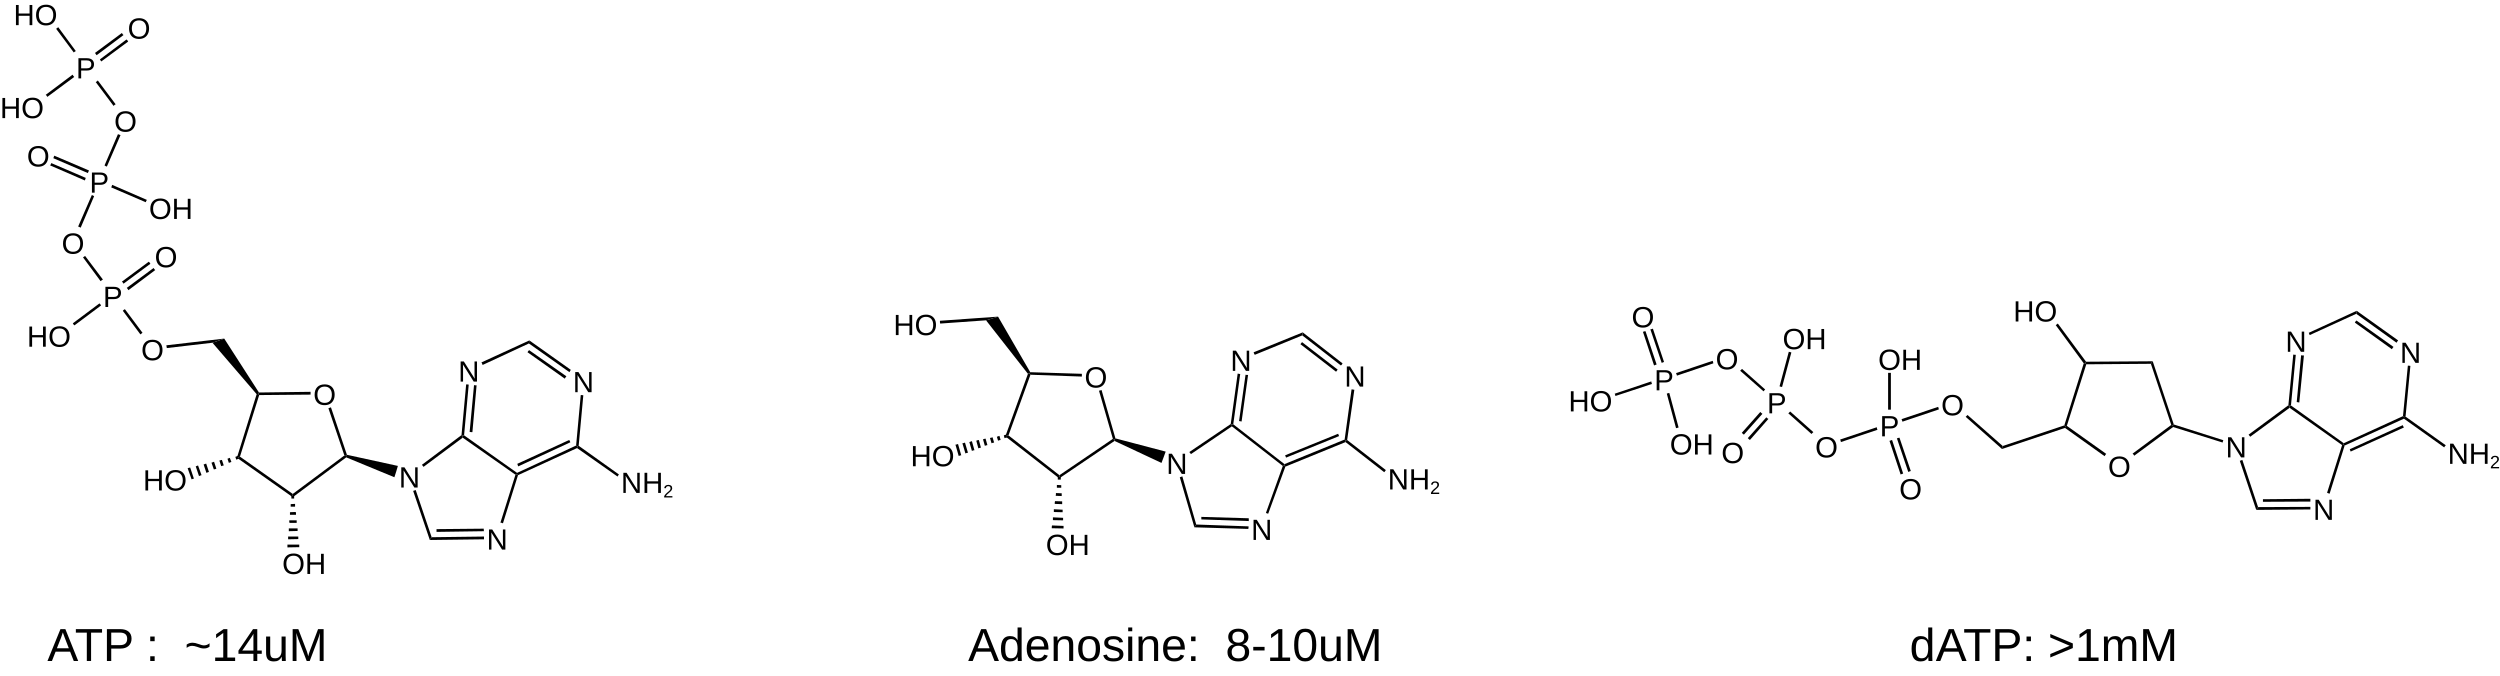
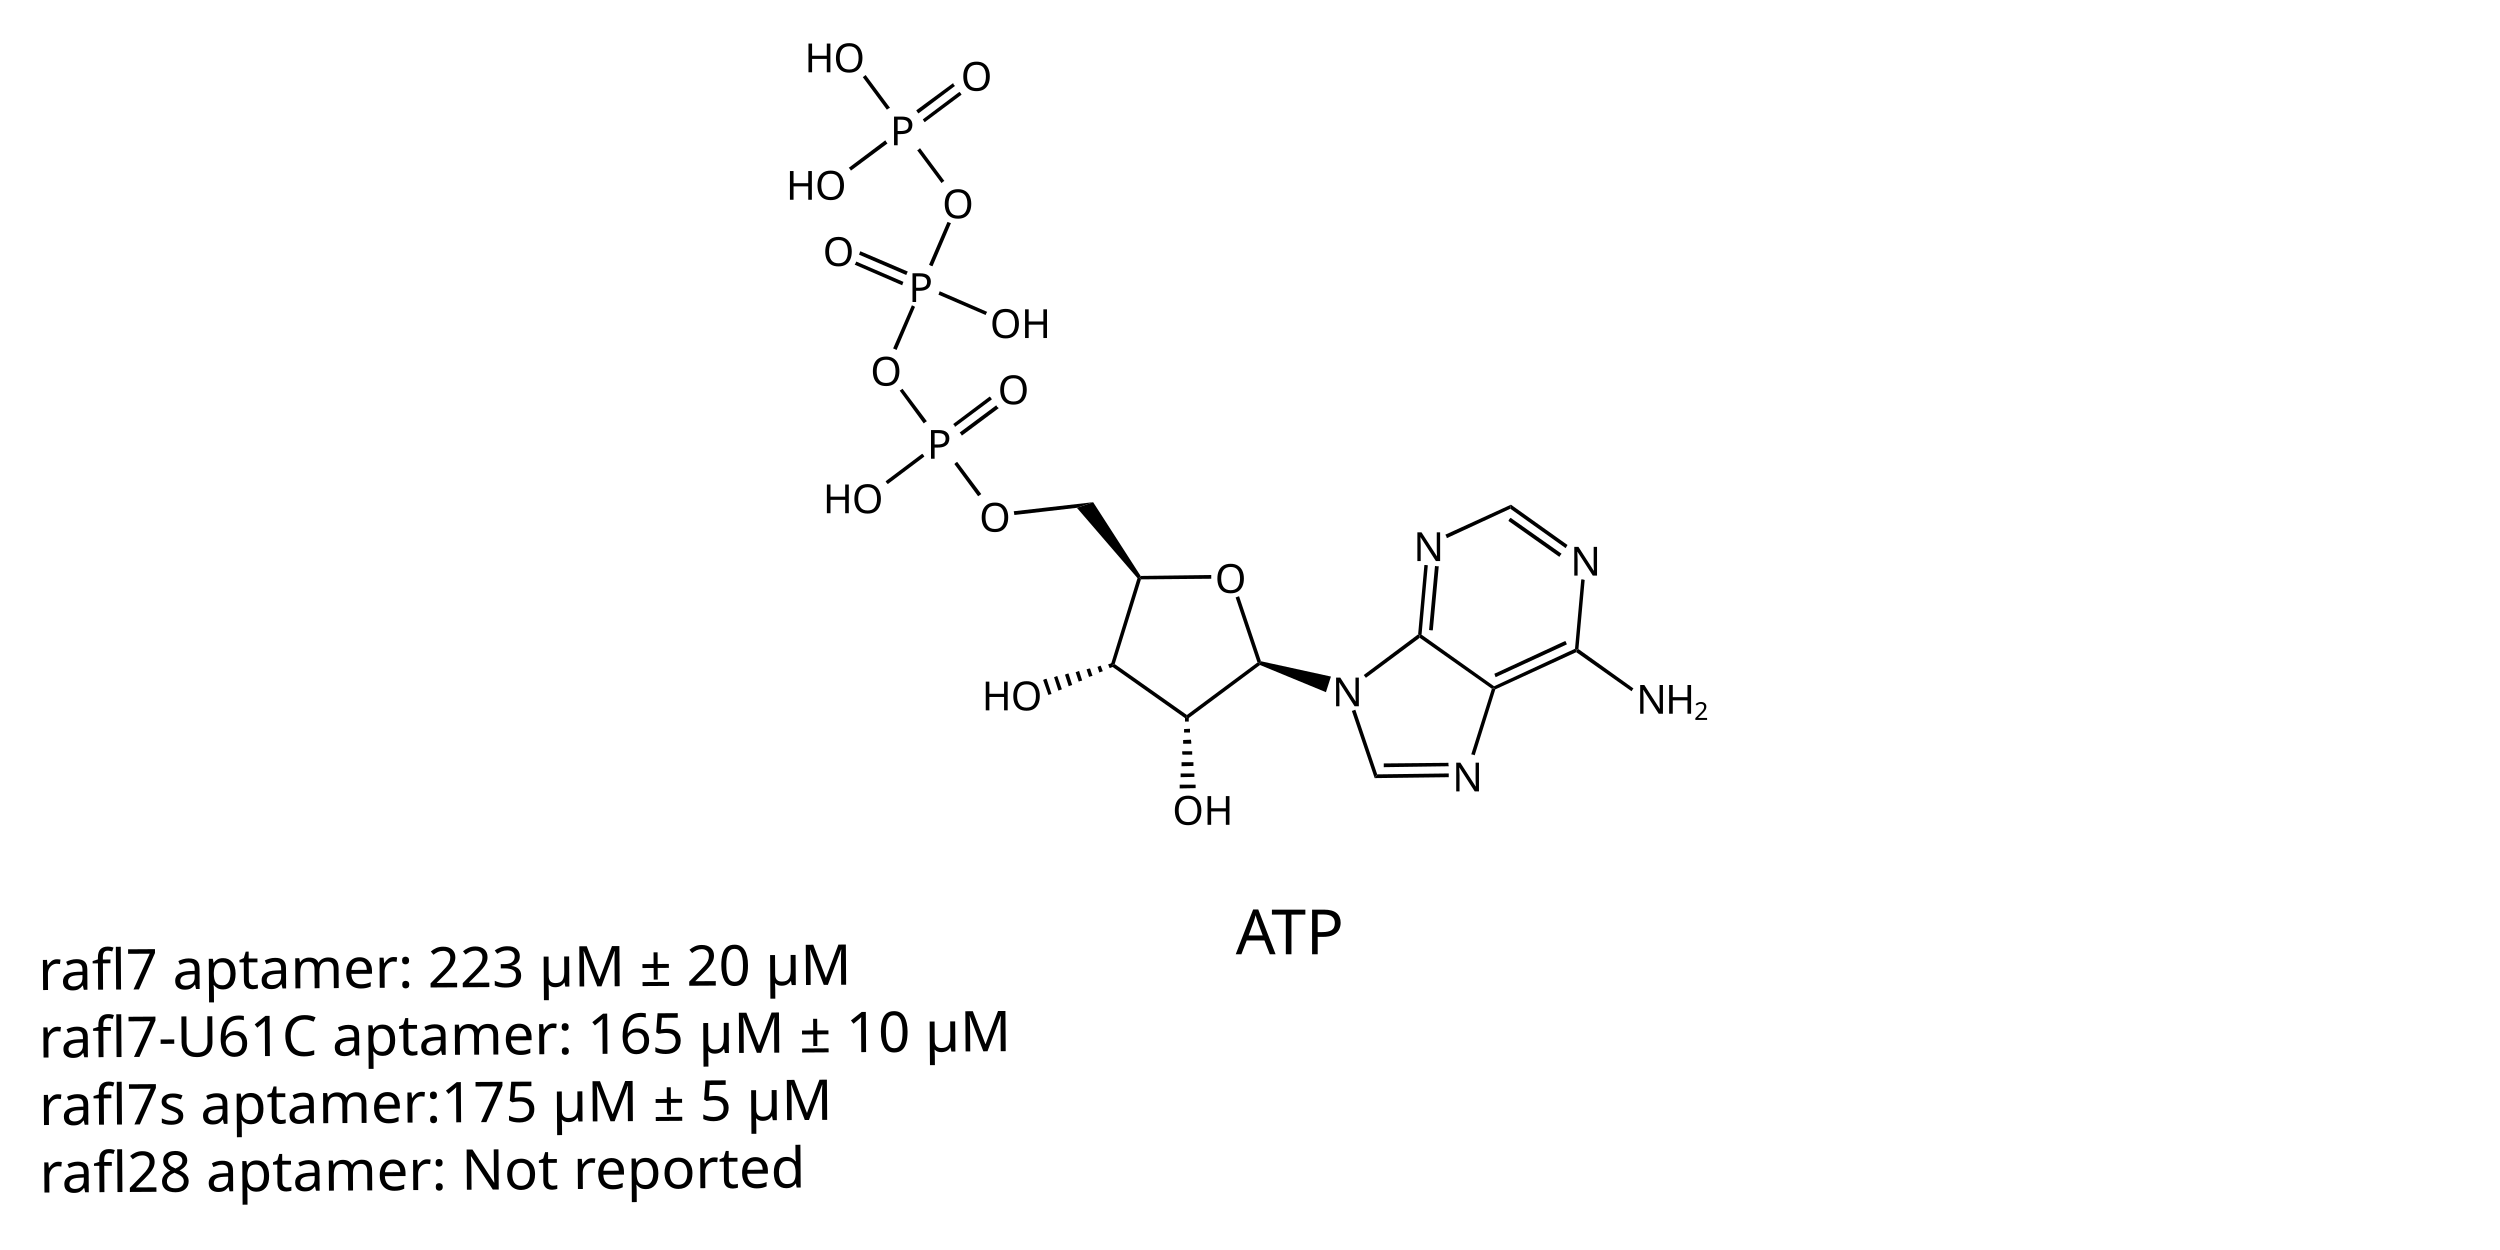
- <svg xmlns="http://www.w3.org/2000/svg" id="图层_1" data-name="图层 1" viewBox="0 0 759.41 205.34">
-   <defs>
-     <style>
-       .cls-1, .cls-2, .cls-3, .cls-4, .cls-5 {
-         isolation: isolate;
-         font-family: ArialMT, Arial;
-       }
- 
-       .cls-1, .cls-3, .cls-4 {
-         font-size: 8.9px;
-       }
- 
-       .cls-2 {
-         font-size: 5.48px;
-       }
- 
-       .cls-3 {
-         letter-spacing: -0.02em;
-       }
- 
-       .cls-4 {
-         letter-spacing: -0.02em;
-       }
- 
-       .cls-5 {
-         font-size: 14.06px;
-       }
- 
-       .cls-6 {
-         letter-spacing: -0.07em;
-       }
- 
-       .cls-7 {
-         letter-spacing: -0.02em;
-       }
- 
-       .cls-8 {
-         letter-spacing: -0.06em;
-       }
-     </style>
-   </defs>
-   <polygon points="395.72 100.96 407.82 110.39 407.61 110.74 407.32 111.02 395.58 101.88 395.65 101.45 395.72 100.96" />
-   <polygon points="395.51 103.92 406.34 112.28 406.06 112.64 405.85 112.92 395.02 104.55 395.3 104.2 395.51 103.92" />
-   <text class="cls-1" transform="translate(408.38 117.44)">N</text>
-   <polygon points="411.4 118.4 409.22 133.66 408.8 133.8 408.45 133.52 410.56 118.26 410.98 118.33 411.4 118.4" />
-   <polygon points="408.73 134.29 390.45 141.75 390.1 141.4 390.17 140.98 408.45 133.52 408.8 133.8 408.73 134.29" />
-   <polygon points="406.76 132.47 390.66 139.01 390.52 138.66 390.38 138.3 406.48 131.76 406.62 132.12 406.76 132.47" />
-   <polygon points="389.67 141.54 374.2 129.51 374.2 129.02 374.62 128.88 390.17 140.98 390.1 141.4 389.67 141.54" />
-   <polygon points="373.85 128.81 375.96 113.48 376.31 113.55 376.73 113.62 374.62 128.88 374.2 129.02 373.85 128.81" />
-   <polygon points="376.38 127.9 378.35 113.83 378.77 113.9 379.12 113.9 377.15 128.04 376.8 127.97 376.38 127.9" />
-   <text class="cls-1" transform="translate(373.75 112.65)">N</text>
-   <polygon points="380.81 107.01 395.72 100.96 395.65 101.45 395.58 101.88 381.16 107.78 380.95 107.43 380.81 107.01" />
-   <polygon points="374.2 129.51 361.75 137.95 361.54 137.6 361.26 137.32 373.85 128.81 374.2 129.02 374.2 129.51" />
-   <text class="cls-1" transform="translate(354.28 143.96)">N</text>
-   <polygon points="359.15 144.7 363.37 159.33 363.09 159.75 362.81 160.18 358.38 144.99 358.8 144.84 359.15 144.7" />
-   <polygon points="364.92 157.01 379.33 157.43 379.33 157.85 379.33 158.28 364.92 157.78 364.92 157.36 364.92 157.01" />
-   <polygon points="363.37 159.33 379.26 159.89 379.26 160.25 379.19 160.67 362.81 160.18 363.09 159.75 363.37 159.33" />
-   <text class="cls-1" transform="translate(380.05 164.02)">N</text>
-   <polygon points="384.54 155.81 389.67 141.54 390.1 141.4 390.45 141.75 385.24 156.03 384.89 155.96 384.54 155.81" />
-   <polygon points="338.83 133.17 354.09 137.18 353.45 138.94 352.82 140.62 338.55 133.94 338.48 133.52 338.83 133.17" />
-   <polygon points="338.55 133.94 322.02 145.13 321.81 144.84 321.81 144.35 338.05 133.31 338.48 133.52 338.55 133.94" />
-   <polygon points="321.53 145.13 305.63 132.75 305.85 132.4 306.34 132.26 321.81 144.35 321.81 144.84 321.53 145.13" />
-   <polygon points="305.49 132.26 312.25 113.55 312.74 113.41 313.02 113.83 306.34 132.26 305.85 132.4 305.49 132.26" />
-   <polygon points="312.95 113.06 328.63 113.55 328.63 113.97 328.63 114.39 313.02 113.83 312.74 113.41 312.95 113.06" />
-   <text class="cls-1" transform="translate(329.44 117.71)">O</text>
-   <polygon points="334.61 118.47 338.83 133.17 338.48 133.52 338.05 133.31 333.83 118.68 334.19 118.61 334.61 118.47" />
-   <polygon points="312.25 113.55 299.52 97.3 301.42 96.74 303.17 96.18 312.95 113.06 312.74 113.41 312.25 113.55" />
-   <polygon points="299.52 97.3 285.59 98.29 285.52 97.87 285.52 97.44 303.17 96.18 301.42 96.74 299.52 97.3" />
-   <text class="cls-1" transform="translate(271.39 101.79)">H</text>
-   <text class="cls-1" transform="translate(277.82 101.79)">O</text>
-   <polygon points="305.7 132.04 305.92 132.89 305.56 132.96 305.14 133.1 304.93 132.26 305.28 132.12 305.7 132.04" />
-   <polygon points="303.6 132.4 303.95 133.66 303.52 133.73 303.17 133.87 302.82 132.68 303.17 132.54 303.6 132.4" />
-   <polygon points="301.49 132.82 301.98 134.44 301.56 134.51 301.2 134.65 300.71 133.03 301.13 132.96 301.49 132.82" />
-   <polygon points="299.38 133.24 299.94 135.21 299.59 135.28 299.16 135.42 298.6 133.45 299.02 133.31 299.38 133.24" />
-   <polygon points="297.34 133.66 297.97 135.98 297.62 136.05 297.19 136.19 296.56 133.87 296.91 133.73 297.34 133.66" />
-   <polygon points="295.23 134.01 296 136.76 295.58 136.83 295.23 136.97 294.45 134.29 294.8 134.15 295.23 134.01" />
-   <polygon points="293.12 134.44 294.03 137.53 293.61 137.6 293.26 137.74 292.34 134.65 292.76 134.58 293.12 134.44" />
-   <polygon points="291.01 134.86 291.99 138.3 291.64 138.37 291.22 138.51 290.23 135.07 290.65 135 291.01 134.86" />
-   <text class="cls-1" transform="translate(276.59 141.63)">H</text>
-   <text class="cls-1" transform="translate(283.02 141.63)">O</text>
-   <polygon points="321.32 144.84 322.23 144.91 322.23 145.27 322.23 145.69 321.32 145.69 321.32 145.27 321.32 144.84" />
-   <polygon points="321.04 147.31 322.37 147.38 322.37 147.8 322.37 148.15 321.04 148.15 321.04 147.73 321.04 147.31" />
-   <polygon points="320.75 149.77 322.51 149.84 322.51 150.26 322.51 150.68 320.68 150.61 320.75 150.19 320.75 149.77" />
-   <polygon points="320.47 152.23 322.65 152.3 322.65 152.72 322.65 153.14 320.4 153.07 320.4 152.65 320.47 152.23" />
-   <polygon points="320.12 154.69 322.79 154.83 322.79 155.18 322.79 155.6 320.12 155.53 320.12 155.11 320.12 154.69" />
-   <polygon points="319.84 157.15 322.93 157.29 322.93 157.71 322.93 158.06 319.84 158 319.84 157.57 319.84 157.15" />
-   <polygon points="319.56 159.61 323.07 159.75 323.07 160.18 323.07 160.53 319.49 160.46 319.49 160.03 319.56 159.61" />
-   <text class="cls-1" transform="translate(317.68 168.59)">O</text>
-   <text class="cls-1" transform="translate(324.6 168.59)">H</text>
-   <polygon points="409.22 133.66 420.97 142.8 420.76 143.09 420.48 143.44 408.73 134.29 408.8 133.8 409.22 133.66" />
-   <text class="cls-1" transform="translate(421.54 148.68)">N</text>
-   <text class="cls-1" transform="translate(427.97 148.68)">H</text>
-   <text class="cls-2" transform="translate(434.4 150.05)">2</text>
-   <polygon points="160.8 103.41 173.39 112.34 173.18 112.69 172.97 113.05 160.66 104.33 160.73 103.9 160.8 103.41" />
-   <polygon points="160.73 106.36 172.05 114.31 171.77 114.66 171.56 115.02 160.24 107 160.45 106.65 160.73 106.36" />
-   <text class="cls-1" transform="translate(174 119.14)">N</text>
-   <polygon points="177.19 120.08 175.78 135.41 175.36 135.62 175 135.34 176.41 120.01 176.76 120.01 177.19 120.08" />
-   <polygon points="175.29 136.11 157.35 144.34 157 144.06 157.07 143.64 175 135.34 175.36 135.62 175.29 136.11" />
-   <polygon points="173.25 134.35 157.42 141.67 157.28 141.32 157.14 140.89 172.9 133.65 173.11 134 173.25 134.35" />
-   <polygon points="156.58 144.2 140.55 132.95 140.55 132.38 140.97 132.24 157.07 143.64 157 144.06 156.58 144.2" />
-   <polygon points="140.19 132.17 141.6 116.77 141.95 116.77 142.38 116.84 140.97 132.24 140.55 132.38 140.19 132.17" />
-   <polygon points="142.66 131.19 143.99 116.98 144.41 117.05 144.77 117.05 143.5 131.26 143.08 131.26 142.66 131.19" />
-   <text class="cls-1" transform="translate(139.19 115.92)">N</text>
-   <polygon points="146.24 110.09 160.8 103.41 160.73 103.9 160.66 104.33 146.59 110.87 146.45 110.44 146.24 110.09" />
-   <polygon points="140.55 132.95 128.66 141.81 128.38 141.46 128.17 141.18 140.19 132.17 140.55 132.38 140.55 132.95" />
-   <text class="cls-1" transform="translate(121.16 148.09)">N</text>
-   <polygon points="126.27 148.84 131.12 163.19 130.84 163.61 130.56 164.03 125.5 149.12 125.92 148.98 126.27 148.84" />
-   <polygon points="132.6 160.73 146.95 160.59 146.95 161.01 147.02 161.36 132.6 161.57 132.6 161.15 132.6 160.73" />
-   <polygon points="131.12 163.19 147.02 162.98 147.02 163.4 147.02 163.82 130.56 164.03 130.84 163.61 131.12 163.19" />
-   <text class="cls-1" transform="translate(147.81 166.95)">N</text>
-   <polygon points="152.01 158.76 156.58 144.2 157 144.06 157.35 144.34 152.78 158.97 152.43 158.83 152.01 158.76" />
-   <polygon points="105.38 138.15 120.86 141.53 120.36 143.22 119.8 144.97 105.17 138.93 105.1 138.5 105.38 138.15" />
-   <polygon points="105.17 138.93 89.14 150.88 88.93 150.53 88.93 150.04 104.61 138.36 105.1 138.5 105.17 138.93" />
-   <polygon points="88.72 150.88 72.19 139.21 72.47 138.93 72.89 138.71 88.93 150.04 88.93 150.53 88.72 150.88" />
-   <polygon points="72.05 138.78 77.96 119.73 78.45 119.66 78.73 120.01 72.89 138.71 72.47 138.93 72.05 138.78" />
-   <polygon points="78.66 119.23 94.34 119.02 94.34 119.44 94.34 119.87 78.73 120.01 78.45 119.66 78.66 119.23" />
-   <text class="cls-1" transform="translate(95.15 122.98)">O</text>
-   <polygon points="100.53 123.73 105.38 138.15 105.1 138.5 104.61 138.36 99.76 124.02 100.11 123.88 100.53 123.73" />
-   <polygon points="77.96 119.73 64.53 104.11 66.35 103.48 68.11 102.85 78.66 119.23 78.45 119.66 77.96 119.73" />
-   <polygon points="64.53 104.11 50.67 105.73 50.6 105.31 50.53 104.89 68.11 102.85 66.35 103.48 64.53 104.11" />
-   <text class="cls-1" transform="translate(42.86 109.42)">O</text>
-   <polygon points="42.65 101.58 37.31 94.41 37.59 94.13 37.94 93.92 43.29 101.09 43.01 101.3 42.65 101.58" />
-   <text class="cls-3" transform="translate(31.29 93.25)">P</text>
-   <polygon points="37.03 85.55 45.19 79.5 45.47 79.78 45.68 80.13 37.52 86.18 37.31 85.83 37.03 85.55" />
-   <polygon points="38.51 87.45 46.66 81.4 46.87 81.75 47.16 82.03 39 88.15 38.79 87.8 38.51 87.45" />
-   <text class="cls-1" transform="translate(46.97 81.18)">O</text>
-   <polygon points="30.7 92.79 22.61 98.84 22.33 98.56 22.12 98.21 30.21 92.16 30.49 92.44 30.7 92.79" />
-   <text class="cls-1" transform="translate(8.19 105.32)">H</text>
-   <text class="cls-1" transform="translate(14.62 105.32)">O</text>
-   <polygon points="30.56 85.41 25.21 78.17 25.57 77.95 25.85 77.74 31.26 84.92 30.91 85.13 30.56 85.41" />
-   <text class="cls-1" transform="translate(18.72 77.07)">O</text>
-   <polygon points="23.74 68.81 27.89 59.25 28.24 59.39 28.59 59.6 24.51 69.16 24.09 68.95 23.74 68.81" />
-   <text class="cls-3" transform="translate(27.19 58.53)">P</text>
-   <polygon points="25.78 54.82 15.23 50.25 15.44 49.89 15.58 49.54 26.06 54.04 25.92 54.4 25.78 54.82" />
-   <polygon points="26.69 52.57 16.21 48.06 16.35 47.64 16.49 47.29 27.04 51.79 26.83 52.22 26.69 52.57" />
-   <text class="cls-1" transform="translate(8.16 50.56)">O</text>
-   <polygon points="34.07 56.15 44.62 60.72 44.41 61.08 44.27 61.43 33.79 56.93 33.93 56.58 34.07 56.15" />
-   <text class="cls-1" transform="translate(45.24 66.51)">O</text>
-   <text class="cls-1" transform="translate(52.16 66.51)">H</text>
-   <polygon points="31.75 50.25 35.83 40.75 36.18 40.89 36.61 41.03 32.46 50.6 32.1 50.46 31.75 50.25" />
-   <text class="cls-1" transform="translate(34.67 39.99)">O</text>
-   <polygon points="34.5 32.17 29.08 24.93 29.43 24.72 29.71 24.44 35.13 31.68 34.78 31.89 34.5 32.17" />
-   <text class="cls-3" transform="translate(23.09 23.81)">P</text>
-   <polygon points="28.87 16.07 37.03 10.02 37.24 10.37 37.52 10.65 29.36 16.77 29.08 16.42 28.87 16.07" />
-   <polygon points="30.35 18.04 38.43 11.99 38.72 12.27 38.93 12.62 30.77 18.67 30.56 18.39 30.35 18.04" />
-   <text class="cls-1" transform="translate(38.78 11.74)">O</text>
-   <polygon points="22.54 23.38 14.38 29.43 14.17 29.08 13.89 28.8 22.05 22.68 22.26 23.03 22.54 23.38" />
-   <text class="cls-1" transform="translate(0 35.88)">H</text>
-   <text class="cls-1" transform="translate(6.43 35.88)">O</text>
-   <polygon points="22.4 15.93 17.05 8.75 17.34 8.54 17.69 8.26 23.03 15.51 22.68 15.72 22.4 15.93" />
-   <text class="cls-1" transform="translate(4.11 7.64)">H</text>
-   <text class="cls-1" transform="translate(10.53 7.64)">O</text>
-   <polygon points="72.26 138.5 72.54 139.35 72.12 139.49 71.77 139.63 71.49 138.78 71.84 138.64 72.26 138.5" />
-   <polygon points="69.8 139.07 70.29 140.33 69.87 140.47 69.52 140.61 69.1 139.35 69.45 139.21 69.8 139.07" />
-   <polygon points="67.41 139.7 67.97 141.39 67.62 141.46 67.2 141.6 66.64 139.91 67.06 139.77 67.41 139.7" />
-   <polygon points="65.02 140.26 65.72 142.37 65.37 142.51 64.95 142.58 64.24 140.54 64.67 140.4 65.02 140.26" />
-   <polygon points="62.63 140.82 63.47 143.36 63.05 143.5 62.7 143.64 61.85 141.1 62.2 140.97 62.63 140.82" />
-   <polygon points="60.16 141.39 61.22 144.34 60.8 144.48 60.45 144.62 59.46 141.67 59.81 141.53 60.16 141.39" />
-   <polygon points="57.77 142.02 58.9 145.4 58.55 145.47 58.2 145.61 57 142.23 57.42 142.09 57.77 142.02" />
-   <text class="cls-1" transform="translate(43.44 148.99)">H</text>
-   <text class="cls-1" transform="translate(49.87 148.99)">O</text>
-   <polygon points="88.51 150.6 89.35 150.6 89.35 151.02 89.35 151.44 88.51 151.44 88.51 151.02 88.51 150.6" />
-   <polygon points="88.3 153.13 89.63 153.06 89.63 153.48 89.63 153.91 88.3 153.91 88.3 153.48 88.3 153.13" />
-   <polygon points="88.08 155.59 89.84 155.52 89.91 155.94 89.91 156.37 88.08 156.37 88.08 156.01 88.08 155.59" />
-   <polygon points="87.87 158.05 90.12 158.05 90.12 158.41 90.12 158.83 87.94 158.83 87.87 158.48 87.87 158.05" />
-   <polygon points="87.73 160.51 90.4 160.51 90.4 160.87 90.4 161.29 87.73 161.36 87.73 160.94 87.73 160.51" />
-   <polygon points="87.52 162.98 90.61 162.98 90.61 163.33 90.61 163.75 87.52 163.82 87.52 163.4 87.52 162.98" />
-   <polygon points="87.31 165.44 90.9 165.44 90.9 165.86 90.9 166.21 87.31 166.28 87.31 165.86 87.31 165.44" />
-   <text class="cls-1" transform="translate(85.71 174.35)">O</text>
-   <text class="cls-1" transform="translate(92.64 174.35)">H</text>
-   <polygon points="175.78 135.41 188.01 144.13 187.8 144.41 187.59 144.76 175.29 136.11 175.36 135.62 175.78 135.41" />
-   <text class="cls-1" transform="translate(188.62 149.74)">N</text>
-   <text class="cls-1" transform="translate(195.05 149.74)">H</text>
-   <text class="cls-2" transform="translate(201.47 151.11)">2</text>
-   <polygon points="653.36 110.51 633.74 110.66 633.46 110.3 633.67 109.88 653.92 109.74 653.64 110.09 653.36 110.51" />
-   <polygon points="633.74 110.66 627.83 129.36 627.34 129.5 627.06 129.22 632.97 110.37 633.46 110.3 633.74 110.66" />
-   <polygon points="627.83 129.36 639.79 137.87 639.51 138.22 639.29 138.57 627.27 129.99 627.34 129.5 627.83 129.36" />
-   <text class="cls-1" transform="translate(640.33 144.86)">O</text>
-   <polygon points="647.8 137.8 659.55 129.08 660.04 129.29 660.11 129.71 648.3 138.43 648.09 138.08 647.8 137.8" />
-   <polygon points="660.32 128.94 675.37 133.72 675.23 134.07 675.16 134.43 660.11 129.71 660.04 129.29 660.32 128.94" />
-   <text class="cls-1" transform="translate(676.06 138.95)">N</text>
-   <polygon points="681.14 139.7 685.92 154.04 685.64 154.47 685.36 154.89 680.37 139.98 680.79 139.84 681.14 139.7" />
-   <polygon points="687.4 151.65 701.81 151.51 701.81 151.94 701.81 152.36 687.4 152.43 687.4 152.08 687.4 151.65" />
-   <polygon points="685.92 154.04 701.81 153.97 701.81 154.33 701.81 154.75 685.36 154.89 685.64 154.47 685.92 154.04" />
-   <text class="cls-1" transform="translate(702.63 157.92)">N</text>
-   <polygon points="706.88 149.69 711.45 135.2 711.94 135.06 712.22 135.34 707.65 149.97 707.23 149.83 706.88 149.69" />
-   <polygon points="711.94 134.63 729.94 126.41 730.3 126.69 730.23 127.18 712.22 135.34 711.94 135.06 711.94 134.63" />
-   <polygon points="713.77 136.46 729.87 129.15 730.01 129.5 730.23 129.85 714.05 137.17 713.91 136.82 713.77 136.46" />
-   <polygon points="729.94 126.41 731.42 111.08 731.77 111.08 732.19 111.15 730.72 126.55 730.3 126.69 729.94 126.41" />
-   <text class="cls-1" transform="translate(729.03 110.23)">N</text>
-   <polygon points="726.57 106.08 715.32 98 715.53 97.64 715.81 97.36 727.06 105.38 726.78 105.73 726.57 106.08" />
-   <polygon points="727.98 104.11 715.74 95.32 715.81 94.9 715.88 94.41 728.47 103.41 728.19 103.76 727.98 104.11" />
-   <polygon points="715.74 95.32 701.6 101.79 701.46 101.44 701.32 101.09 715.88 94.41 715.81 94.9 715.74 95.32" />
-   <text class="cls-1" transform="translate(694.23 106.86)">N</text>
-   <polygon points="699.85 107.98 698.44 122.26 698.02 122.19 697.66 122.12 699 107.91 699.42 107.98 699.85 107.98" />
-   <polygon points="697.38 107.77 695.91 123.17 695.49 123.31 695.13 123.1 696.61 107.7 697.03 107.77 697.38 107.77" />
-   <polygon points="695.49 123.88 683.53 132.67 683.32 132.38 683.04 132.03 695.13 123.1 695.49 123.31 695.49 123.88" />
-   <polygon points="695.91 123.17 711.94 134.63 711.94 135.06 711.45 135.2 695.49 123.88 695.49 123.31 695.91 123.17" />
-   <polygon points="730.72 126.55 742.95 135.27 742.67 135.55 742.46 135.9 730.23 127.18 730.3 126.69 730.72 126.55" />
-   <text class="cls-1" transform="translate(743.51 140.9)">N</text>
-   <text class="cls-1" transform="translate(749.93 140.9)">H</text>
-   <text class="cls-2" transform="translate(756.36 142.27)">2</text>
-   <polygon points="659.55 129.08 653.36 110.51 653.64 110.09 653.92 109.74 660.32 128.94 660.04 129.29 659.55 129.08" />
-   <polygon points="627.27 129.99 608.14 136.39 608.21 135.9 608.35 135.48 627.06 129.22 627.34 129.5 627.27 129.99" />
-   <polygon points="608.14 136.39 597.1 126.62 597.38 126.34 597.66 126.06 608.35 135.48 608.21 135.9 608.14 136.39" />
-   <text class="cls-1" transform="translate(589.65 126.15)">O</text>
-   <polygon points="588.94 124.37 577.9 128.09 577.76 127.67 577.62 127.32 588.73 123.59 588.87 123.95 588.94 124.37" />
-   <text class="cls-4" transform="translate(571 132.54)">P</text>
-   <polygon points="576.99 132.95 580.43 143.07 580.01 143.22 579.66 143.36 576.21 133.16 576.64 133.02 576.99 132.95" />
-   <polygon points="574.74 133.65 578.11 143.85 577.69 143.99 577.34 144.13 573.96 133.93 574.32 133.79 574.74 133.65" />
-   <text class="cls-1" transform="translate(576.91 151.69)">O</text>
-   <polygon points="573.54 124.44 573.54 113.26 573.96 113.26 574.38 113.26 574.38 124.44 573.96 124.44 573.54 124.44" />
-   <text class="cls-1" transform="translate(570.51 112.36)">O</text>
-   <text class="cls-1" transform="translate(577.43 112.36)">H</text>
-   <polygon points="570.31 130.56 559.2 134.28 559.13 133.93 558.98 133.51 570.1 129.78 570.17 130.21 570.31 130.56" />
-   <text class="cls-1" transform="translate(551.37 138.94)">O</text>
-   <polygon points="550.26 131.82 543.23 125.56 543.51 125.28 543.79 125 550.83 131.26 550.54 131.54 550.26 131.82" />
-   <text class="cls-4" transform="translate(536.75 125.56)">P</text>
-   <polygon points="537.18 127.25 531.56 133.65 531.21 133.37 530.92 133.09 536.55 126.76 536.83 127.04 537.18 127.25" />
-   <polygon points="535.36 125.7 529.73 132.03 529.38 131.75 529.1 131.47 534.72 125.14 535 125.42 535.36 125.7" />
-   <text class="cls-1" transform="translate(522.88 140.67)">O</text>
-   <polygon points="540.56 117.34 543.37 106.86 543.72 106.93 544.15 107.07 541.33 117.55 540.91 117.48 540.56 117.34" />
-   <text class="cls-1" transform="translate(541.48 106.06)">O</text>
-   <text class="cls-1" transform="translate(548.4 106.06)">H</text>
-   <polygon points="535.71 118.88 528.6 112.62 528.88 112.34 529.17 112.06 536.2 118.32 535.92 118.6 535.71 118.88" />
-   <text class="cls-1" transform="translate(521.15 112.18)">O</text>
-   <polygon points="520.45 110.37 509.4 114.1 509.26 113.68 509.12 113.33 520.24 109.6 520.38 110.02 520.45 110.37" />
-   <text class="cls-3" transform="translate(502.5 118.57)">P</text>
-   <polygon points="502.44 111.01 499.07 100.81 499.42 100.67 499.84 100.6 503.22 110.72 502.79 110.87 502.44 111.01" />
-   <polygon points="504.76 110.23 501.32 100.04 501.74 99.97 502.09 99.83 505.47 109.95 505.12 110.09 504.76 110.23" />
-   <text class="cls-1" transform="translate(495.61 99.43)">O</text>
-   <polygon points="507.08 119.38 509.9 129.85 509.48 129.99 509.12 130.06 506.31 119.59 506.66 119.44 507.08 119.38" />
-   <text class="cls-1" transform="translate(507.23 138.07)">O</text>
-   <text class="cls-1" transform="translate(514.15 138.07)">H</text>
-   <polygon points="501.81 116.63 490.7 120.29 490.63 119.94 490.49 119.59 501.6 115.86 501.67 116.21 501.81 116.63" />
-   <text class="cls-1" transform="translate(476.44 124.97)">H</text>
-   <text class="cls-1" transform="translate(482.86 124.97)">O</text>
-   <polygon points="632.97 110.37 624.46 98.77 624.74 98.56 625.09 98.28 633.67 109.88 633.46 110.3 632.97 110.37" />
-   <text class="cls-1" transform="translate(611.56 97.66)">H</text>
-   <text class="cls-1" transform="translate(617.99 97.66)">O</text>
-   <text class="cls-5" transform="translate(14.39 200.78)">
-     <tspan class="cls-6">A</tspan>
-     <tspan x="8.34" y="0">T</tspan>
-     <tspan class="cls-7" x="16.93" y="0">P</tspan>
-     <tspan x="26.06" y="0" xml:space="preserve"> :  ~14uM                                                 </tspan>
-     <tspan class="cls-8" x="276.56" y="0"> </tspan>
-     <tspan x="279.69" y="0" xml:space="preserve">Adenosine:  8-10uM                                         d</tspan>
-     <tspan class="cls-6" x="573.62" y="0">A</tspan>
-     <tspan x="581.95" y="0">TP: &gt;1mM</tspan>
-   </text>
+ <svg xmlns="http://www.w3.org/2000/svg" version="1.1" id="_图层_1" x="0px" y="0px" viewBox="0 0 800 400" style="enable-background:new 0 0 800 400;" xml:space="preserve">
+   <style type="text/css">
+ 	.st0{font-family:'ArialMT';}
+ 	.st1{font-size:12.86px;}
+ 	.st2{font-size:7.92px;}
+ 	.st3{font-size:18px;}
+ 	.st4{font-size:20px;}
+ </style>
+   <polygon points="483.5,161.5 501.6,174.4 501.3,174.9 501,175.4 483.3,162.8 483.4,162.2 " />
+   <polygon points="483.4,165.7 499.7,177.2 499.3,177.7 499,178.2 482.7,166.7 483,166.1 " />
+   <text transform="matrix(1 0 0 1 502.52 184.19)" class="st0 st1">N</text>
+   <polygon points="507.1,185.6 505.1,207.7 504.5,208 504,207.6 506,185.4 506.5,185.4 " />
+   <polygon points="504.4,208.7 478.5,220.6 478,220.2 478.1,219.6 504,207.6 504.5,208 " />
+   <polygon points="501.4,206.2 478.6,216.7 478.4,216.2 478.2,215.6 500.9,205.1 501.2,205.7 " />
+   <polygon points="477.4,220.4 454.3,204.1 454.3,203.3 454.9,203.1 478.1,219.6 478,220.2 " />
+   <polygon points="453.8,203 455.8,180.8 456.3,180.8 456.9,180.9 454.9,203.1 454.3,203.3 " />
+   <polygon points="457.3,201.6 459.2,181.1 459.8,181.2 460.4,181.2 458.5,201.7 457.9,201.7 " />
+   <text transform="matrix(1 0 0 1 452.31 179.54)" class="st0 st1">N</text>
+   <polygon points="462.5,171.1 483.5,161.5 483.4,162.2 483.3,162.8 463,172.2 462.8,171.6 " />
+   <polygon points="454.3,204.1 437.1,216.9 436.7,216.4 436.4,216 453.8,203 454.3,203.3 " />
+   <text transform="matrix(1 0 0 1 426.3 226.01)" class="st0 st1">N</text>
+   <polygon points="433.7,227.1 440.7,247.8 440.3,248.4 439.9,249 432.6,227.5 433.2,227.3 " />
+   <polygon points="442.8,244.3 463.5,244.1 463.5,244.7 463.6,245.2 442.8,245.5 442.8,244.9 " />
+   <polygon points="440.7,247.8 463.6,247.5 463.6,248.1 463.6,248.7 439.9,249 440.3,248.4 " />
+   <text transform="matrix(1 0 0 1 464.74 253.25)" class="st0 st1">N</text>
+   <polygon points="470.8,241.4 477.4,220.4 478,220.2 478.5,220.6 471.9,241.7 471.4,241.5 " />
+   <polygon points="403.5,211.6 425.9,216.5 425.1,219 424.3,221.5 403.2,212.8 403.1,212.2 " />
+   <polygon points="403.2,212.8 380.1,230 379.8,229.5 379.8,228.8 402.4,212 403.1,212.2 " />
+   <polygon points="379.5,230 355.7,213.2 356.1,212.8 356.7,212.5 379.8,228.8 379.8,229.5 " />
+   <polygon points="355.5,212.6 364,185 364.7,184.9 365.1,185.4 356.7,212.5 356.1,212.8 " />
+   <polygon points="365,184.3 387.6,184 387.6,184.6 387.6,185.2 365.1,185.4 364.7,184.9 " />
+   <text transform="matrix(1 0 0 1 388.78 189.74)" class="st0 st1">O</text>
+   <polygon points="396.5,190.8 403.5,211.6 403.1,212.2 402.4,212 395.4,191.2 395.9,191 " />
+   <polygon points="364,185 344.6,162.5 347.2,161.6 349.8,160.7 365,184.3 364.7,184.9 " />
+   <polygon points="344.6,162.5 324.6,164.8 324.5,164.2 324.4,163.6 349.8,160.7 347.2,161.6 " />
+   <text transform="matrix(1 0 0 1 313.36 170.15)" class="st0 st1">O</text>
+   <polygon points="313,158.8 305.4,148.5 305.8,148.1 306.3,147.8 314,158.1 313.6,158.4 " />
+   <text transform="matrix(1 0 0 1 296.67 146.8)" class="st0 st1">P</text>
+   <polygon points="305,135.7 316.7,126.9 317.1,127.3 317.4,127.8 305.6,136.6 305.4,136.1 " />
+   <polygon points="307.1,138.4 318.8,129.7 319.1,130.2 319.6,130.6 307.8,139.4 307.5,138.9 " />
+   <text transform="matrix(1 0 0 1 319.29 129.36)" class="st0 st1">O</text>
+   <polygon points="295.8,146.1 284.1,154.9 283.7,154.5 283.4,154 295.1,145.2 295.5,145.6 " />
+   <text transform="matrix(1 0 0 1 263.35 164.23)" class="st0 st1">H</text>
+   <text transform="matrix(1 0 0 1 272.62 164.23)" class="st0 st1">O</text>
+   <polygon points="295.6,135.5 287.9,125 288.4,124.7 288.8,124.4 296.6,134.8 296.1,135.1 " />
+   <text transform="matrix(1 0 0 1 278.54 123.42)" class="st0 st1">O</text>
+   <polygon points="285.8,111.5 291.8,97.7 292.3,97.9 292.8,98.2 286.9,112 286.3,111.7 " />
+   <text transform="matrix(1 0 0 1 290.75 96.64)" class="st0 st1">P</text>
+   <polygon points="288.7,91.3 273.5,84.7 273.8,84.2 274,83.7 289.1,90.2 288.9,90.7 " />
+   <polygon points="290,88 274.9,81.5 275.1,80.9 275.3,80.4 290.5,86.9 290.2,87.5 " />
+   <text transform="matrix(1 0 0 1 263.3 85.13)" class="st0 st1">O</text>
+   <polygon points="300.7,93.2 315.9,99.8 315.6,100.3 315.4,100.8 300.3,94.3 300.5,93.8 " />
+   <text transform="matrix(1 0 0 1 316.79 108.17)" class="st0 st1">O</text>
+   <text transform="matrix(1 0 0 1 326.77 108.17)" class="st0 st1">H</text>
+   <polygon points="297.3,84.7 303.2,71 303.7,71.2 304.3,71.4 298.4,85.2 297.8,85 " />
+   <text transform="matrix(1 0 0 1 301.54 69.86)" class="st0 st1">O</text>
+   <polygon points="301.3,58.6 293.5,48.1 294,47.8 294.4,47.4 302.2,57.9 301.7,58.2 " />
+   <text transform="matrix(1 0 0 1 284.84 46.49)" class="st0 st1">P</text>
+   <polygon points="293.2,35.3 305,26.6 305.2,27.1 305.6,27.5 293.9,36.3 293.5,35.8 " />
+   <polygon points="295.3,38.2 307,29.4 307.4,29.8 307.7,30.3 295.9,39.1 295.6,38.7 " />
+   <text transform="matrix(1 0 0 1 307.47 29.05)" class="st0 st1">O</text>
+   <polygon points="284,45.9 272.3,54.6 272,54.1 271.6,53.7 283.3,44.9 283.6,45.4 " />
+   <text transform="matrix(1 0 0 1 251.53 63.92)" class="st0 st1">H</text>
+   <text transform="matrix(1 0 0 1 260.81 63.92)" class="st0 st1">O</text>
+   <polygon points="283.8,35.1 276.1,24.7 276.5,24.4 277,24 284.8,34.5 284.2,34.8 " />
+   <text transform="matrix(1 0 0 1 257.46 23.13)" class="st0 st1">H</text>
+   <text transform="matrix(1 0 0 1 266.72 23.13)" class="st0 st1">O</text>
+   <polygon points="355.8,212.2 356.2,213.4 355.6,213.6 355.1,213.8 354.6,212.6 355.2,212.4 " />
+   <polygon points="352.2,213 352.9,214.8 352.3,215 351.8,215.2 351.2,213.4 351.7,213.2 " />
+   <polygon points="348.8,213.9 349.6,216.3 349.1,216.4 348.5,216.6 347.7,214.2 348.3,214 " />
+   <polygon points="345.3,214.7 346.3,217.8 345.8,217.9 345.2,218.1 344.2,215.1 344.8,214.9 " />
+   <polygon points="341.9,215.5 343.1,219.2 342.5,219.4 342,219.6 340.8,215.9 341.2,215.7 " />
+   <polygon points="338.3,216.3 339.8,220.6 339.2,220.8 338.7,221 337.3,216.7 337.8,216.5 " />
+   <polygon points="334.9,217.2 336.5,222.1 336,222.2 335.5,222.4 333.8,217.6 334.4,217.3 " />
+   <text transform="matrix(1 0 0 1 314.19 227.31)" class="st0 st1">H</text>
+   <text transform="matrix(1 0 0 1 323.47 227.31)" class="st0 st1">O</text>
+   <polygon points="379.2,229.6 380.4,229.6 380.4,230.2 380.4,230.9 379.2,230.9 379.2,230.2 " />
+   <polygon points="378.9,233.3 380.8,233.2 380.8,233.8 380.8,234.4 378.9,234.4 378.9,233.8 " />
+   <polygon points="378.6,236.8 381.1,236.7 381.2,237.4 381.2,238 378.6,238 378.6,237.4 " />
+   <polygon points="378.3,240.4 381.5,240.4 381.5,240.9 381.5,241.5 378.4,241.5 378.3,241 " />
+   <polygon points="378.1,243.9 381.9,243.9 381.9,244.5 381.9,245.1 378.1,245.2 378.1,244.6 " />
+   <polygon points="377.8,247.5 382.2,247.5 382.2,248 382.2,248.6 377.8,248.7 377.8,248.1 " />
+   <polygon points="377.5,251.1 382.6,251.1 382.6,251.7 382.6,252.2 377.5,252.3 377.5,251.7 " />
+   <text transform="matrix(1 0 0 1 375.17 263.94)" class="st0 st1">O</text>
+   <text transform="matrix(1 0 0 1 385.16 263.94)" class="st0 st1">H</text>
+   <polygon points="505.1,207.7 522.7,220.3 522.4,220.7 522.1,221.2 504.4,208.7 504.5,208 " />
+   <text transform="matrix(1 0 0 1 523.61 228.39)" class="st0 st1">N</text>
+   <text transform="matrix(1 0 0 1 532.88 228.39)" class="st0 st1">H</text>
+   <text transform="matrix(1 0 0 1 542.14 230.37)" class="st0 st2">2</text>
+   <text transform="matrix(1 -6.632202e-03 6.632202e-03 1 12.2642 316.8253)" class="st0 st3">rafl7 aptamer: 223 μM ± 20 μM</text>
+   <text transform="matrix(1 -6.632202e-03 6.632202e-03 1 12.4074 338.4248)" class="st0 st3">rafl7-U61C aptamer: 165 μM ± 10 μM</text>
+   <text transform="matrix(1 -6.632202e-03 6.632202e-03 1 12.5507 360.0244)" class="st0 st3">rafl7s aptamer:175 μM ± 5 μM</text>
+   <text transform="matrix(1 -6.632202e-03 6.632202e-03 1 12.6939 381.6239)" class="st0 st3">rafl28 aptamer: Not reported</text>
+   <text transform="matrix(1 0 0 1 395.43 305.3681)" class="st0 st4">ATP</text>
</svg>
